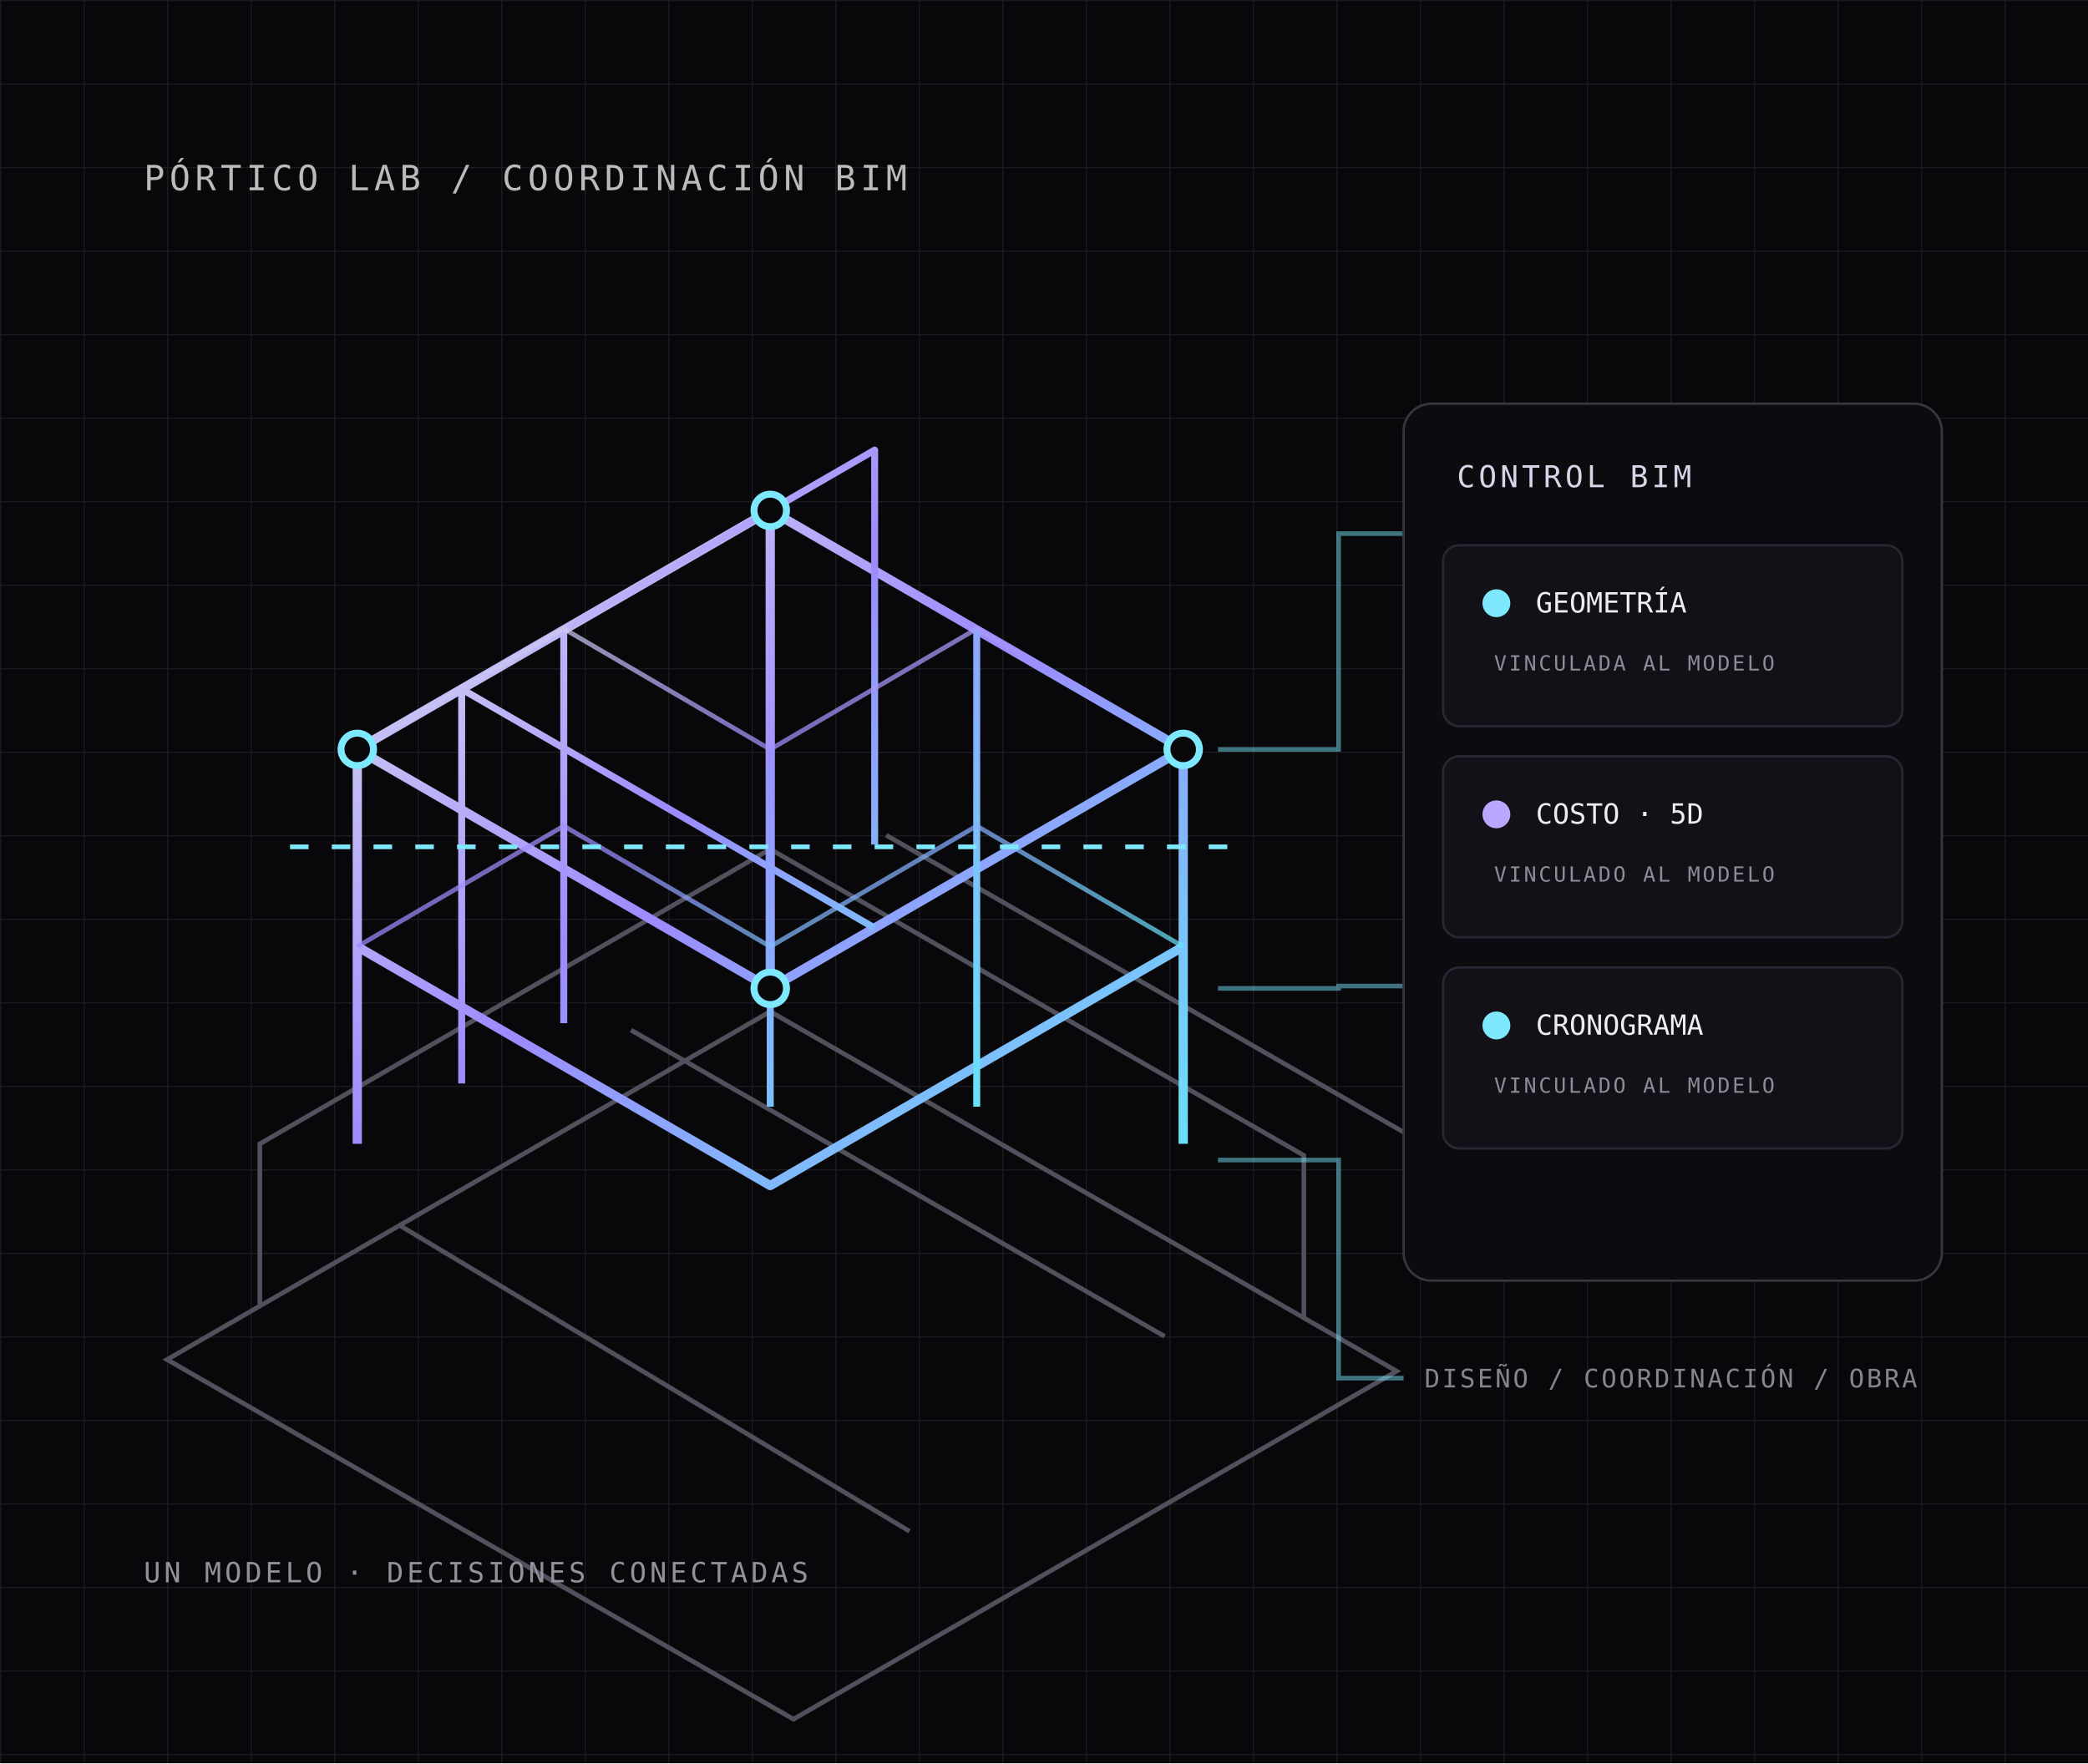
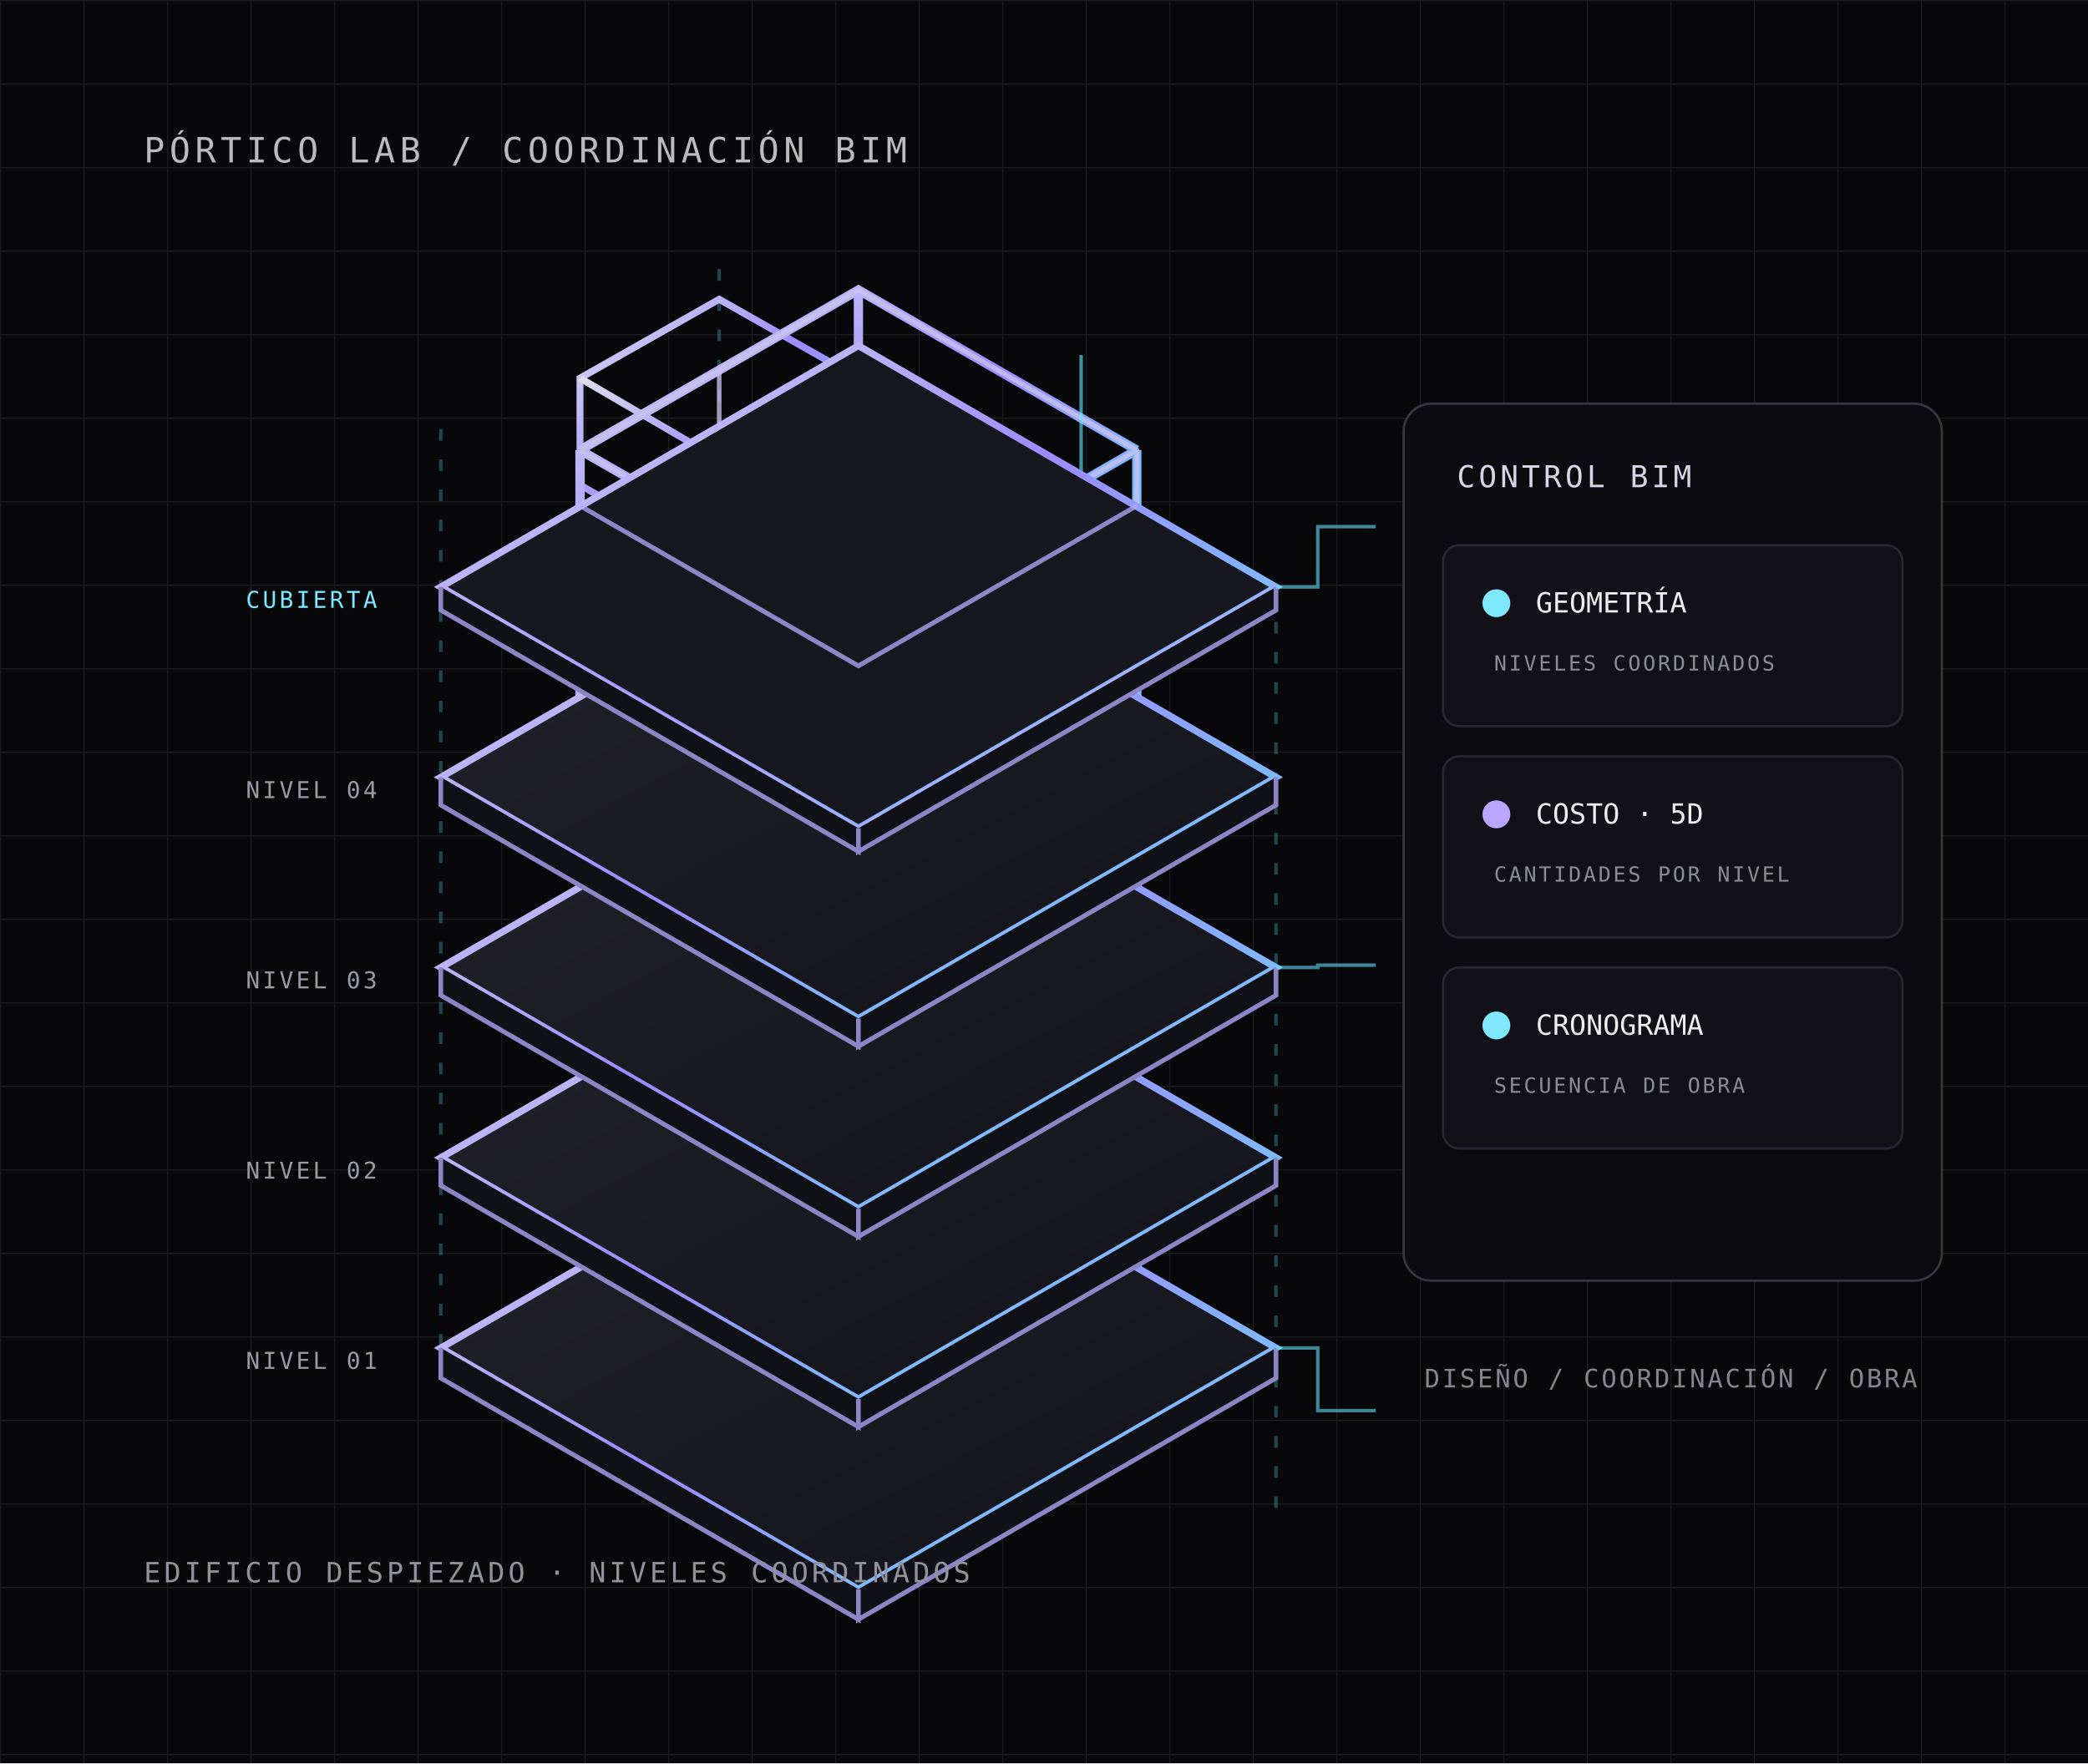
<svg xmlns="http://www.w3.org/2000/svg" viewBox="0 0 900 760" role="img" aria-labelledby="title desc">
  <defs>
    <pattern id="grid-b" width="36" height="36" patternUnits="userSpaceOnUse">
      <path d="M36 0H0V36" fill="none" stroke="#8c8c9c" stroke-opacity=".15" />
    </pattern>
    <linearGradient id="beam-b" x2="1" y2="1">
      <stop stop-color="#dce0ee" />
      <stop offset=".48" stop-color="#9d8aff" />
      <stop offset="1" stop-color="#66e4fa" />
    </linearGradient>
+     <linearGradient id="slab-b" x2=".9" y2="1">
+       <stop stop-color="#24232d" />
+       <stop offset="1" stop-color="#12131a" />
+     </linearGradient>
  </defs>
  <rect width="900" height="760" fill="#08080b" />
  <rect width="900" height="760" fill="url(#grid-b)" />
-   <text x="62" y="82" fill="#bbb" font-family="monospace" font-size="15" letter-spacing="2">PÓRTICO LAB / COORDINACIÓN BIM</text>
-   <g fill="none" stroke="#50515d" stroke-width="2">
-     <path d="m72 586 260-150 270 155-260 150z" />
-     <path d="M112 563v-70l220-127 230 132v70M172 528l220 132m-120-216 230 132m-120-216 230 132" />
+   <text x="62" y="70" fill="#bbb" font-family="monospace" font-size="15" letter-spacing="2">PÓRTICO LAB / COORDINACIÓN BIM</text>
+   <g fill="none" stroke="#66e4fa" stroke-opacity=".28" stroke-width="1.5" stroke-dasharray="5 8">
+     <path d="M190 185v396M310 116v397M430 185v396M550 255v396M250 220v396M370 151v396M490 220v396" />
  </g>
-   <g class="b-model" fill="none" stroke="url(#beam-b)" stroke-width="4" stroke-linejoin="round">
-     <path d="m154 493 0-170 178-103 178 103v170M154 323l178 103 178-103M332 426V220M154 408l178 103 178-103M154 323l178-103 178 103" />
-     <path d="m199 467 0-170 178-103v170m-178-67 178 103m-178-103 178-103M243 441V271m89 206V323m89 154V271" stroke-width="3" />
-     <path d="m154 408 89-52 89 52 89-52 89 52M154 323l89-52 89 52 89-52 89 52" stroke-width="2" opacity=".72" />
+   <g class="b-core" fill="none" stroke="url(#beam-b)" stroke-width="3">
+     <path d="m310 375 60 34v46l-60 35-60-35v-46z" />
+     <path d="m250 409 60 35 60-35M310 444v46" />
+     <path d="m310 293 60 34v46l-60 35-60-35v-46z" />
+     <path d="m250 327 60 35 60-35M310 362v46" />
+     <path d="m310 211 60 34v46l-60 35-60-35v-46z" />
+     <path d="m250 245 60 35 60-35M310 280v46" />
+     <path d="m310 129 60 34v46l-60 35-60-35v-46z" />
+     <path d="m250 163 60 35 60-35M310 198v46" />
  </g>
-   <g class="b-nodes" fill="#08080b" stroke="#7ee8ff" stroke-width="3">
-     <circle cx="154" cy="323" r="7" />
-     <circle cx="332" cy="220" r="7" />
-     <circle cx="510" cy="323" r="7" />
-     <circle cx="332" cy="426" r="7" />
+   <g class="b-level b-level-1">
+     <path d="m190 581 180-104 180 104-180 104z" fill="url(#slab-b)" stroke="url(#beam-b)" stroke-width="3" />
+     <path d="m190 581v13l180 104v-13m180-104v13L370 698v-13" fill="#101116" stroke="#8e85c7" stroke-width="2" />
+     <path d="M250 546v-88m120 19v-88m120 157v-88M250 458l120-69 120 69m-240 0 120 69 120-69" fill="none" stroke="url(#beam-b)" stroke-width="4" />
+     <path d="m250 458 120-69 120 69v88m-240-88 120 69 120-69m-180 34v-69m120 103v-69" fill="none" stroke="#c9c3ed" stroke-opacity=".78" stroke-width="2" />
  </g>
-   <path class="b-scan" d="M125 365h410" stroke="#7ee8ff" stroke-width="2" stroke-dasharray="8 10" />
-   <path d="M525 323h52v-93h28m-80 196h52v-1h28m-80 75h52v94h28" fill="none" stroke="#7ee8ff" stroke-opacity=".48" stroke-width="2" />
+   <g class="b-level b-level-2">
+     <path d="m190 499 180-104 180 104-180 104z" fill="url(#slab-b)" stroke="url(#beam-b)" stroke-width="3" />
+     <path d="m190 499v12l180 104v-12m180-104v12L370 615v-12" fill="#101116" stroke="#8e85c7" stroke-width="2" />
+     <path d="M250 458v-88m120 19v-88m120 157v-88M250 370l120-69 120 69m-240 0 120 69 120-69" fill="none" stroke="url(#beam-b)" stroke-width="4" />
+     <path d="m250 370 120-69 120 69v88m-240-88 120 69 120-69m-180 34v-69m120 103v-69" fill="none" stroke="#c9c3ed" stroke-opacity=".78" stroke-width="2" />
+     <path d="m274 384 96-55 96 55m-192 0v48m96-103v54m96-54v54m-192 0 96 55 96-55" fill="none" stroke="#66e4fa" stroke-opacity=".62" stroke-width="1.5" />
+   </g>
+   <g class="b-level b-level-3">
+     <path d="m190 417 180-104 180 104-180 104z" fill="url(#slab-b)" stroke="url(#beam-b)" stroke-width="3" />
+     <path d="m190 417v12l180 104v-12m180-104v12L370 533v-12" fill="#101116" stroke="#8e85c7" stroke-width="2" />
+     <path d="M250 370v-88m120 19v-88m120 157v-88M250 282l120-69 120 69m-240 0 120 69 120-69" fill="none" stroke="url(#beam-b)" stroke-width="4" />
+     <path d="m250 282 120-69 120 69v88m-240-88 120 69 120-69m-180 34v-69m120 103v-69" fill="none" stroke="#c9c3ed" stroke-opacity=".78" stroke-width="2" />
+     <path d="m274 296 96-55 96 55m-192 0v48m96-103v54m96-54v54m-192 0 96 55 96-55" fill="none" stroke="#66e4fa" stroke-opacity=".62" stroke-width="1.5" />
+   </g>
+   <g class="b-level b-level-4">
+     <path d="m190 335 180-104 180 104-180 104z" fill="url(#slab-b)" stroke="url(#beam-b)" stroke-width="3" />
+     <path d="m190 335v12l180 104v-12m180-104v12L370 451v-12" fill="#101116" stroke="#8e85c7" stroke-width="2" />
+     <path d="M250 282v-88m120 19v-88m120 157v-88M250 194l120-69 120 69m-240 0 120 69 120-69" fill="none" stroke="url(#beam-b)" stroke-width="4" />
+     <path d="m250 194 120-69 120 69v88m-240-88 120 69 120-69m-180 34v-69m120 103v-69" fill="none" stroke="#c9c3ed" stroke-opacity=".78" stroke-width="2" />
+     <path d="m274 208 96-55 96 55m-192 0v48m96-103v54m96-54v54m-192 0 96 55 96-55" fill="none" stroke="#66e4fa" stroke-opacity=".62" stroke-width="1.5" />
+   </g>
+   <g class="b-roof">
+     <path d="m190 253 180-104 180 104-180 104z" fill="#171720" stroke="url(#beam-b)" stroke-width="3" />
+     <path d="m190 253 180 104 180-104M250 218l120 69 120-69" fill="none" stroke="#b7a9ff" stroke-opacity=".75" stroke-width="2" />
+     <path d="M190 253v10l180 104v-10m180-104v10L370 367v-10" fill="#101116" stroke="#8e85c7" stroke-width="2" />
+   </g>
+   <g fill="#9b9ba8" font-family="monospace" font-size="10" letter-spacing="1.2">
+     <text x="106" y="590">NIVEL 01</text>
+     <text x="106" y="508">NIVEL 02</text>
+     <text x="106" y="426">NIVEL 03</text>
+     <text x="106" y="344">NIVEL 04</text>
+     <text x="106" y="262" fill="#7ee8ff">CUBIERTA</text>
+   </g>
+   <g fill="none" stroke="#66e4fa" stroke-opacity=".58" stroke-width="1.5">
+     <path d="M550 253h18v-26h25M550 417h18v-1h25M550 581h18v27h25" />
+   </g>
  <g class="b-panel">
    <rect x="605" y="174" width="232" height="378" rx="12" fill="#0b0b10" stroke="#373642" />
    <text x="628" y="210" fill="#d8d5e6" font-family="monospace" font-size="13" letter-spacing="1.5">CONTROL BIM</text>
    <g class="b-row b-row-1">
      <rect x="622" y="235" width="198" height="78" rx="7" fill="#111117" stroke="#282733" />
      <circle cx="645" cy="260" r="6" fill="#7ee8ff" />
      <text x="662" y="264" fill="#eee" font-family="monospace" font-size="12">GEOMETRÍA</text>
-       <text x="644" y="289" fill="#8c8c98" font-family="monospace" font-size="9" letter-spacing="1">VINCULADA AL MODELO</text>
+       <text x="644" y="289" fill="#8c8c98" font-family="monospace" font-size="9" letter-spacing="1">NIVELES COORDINADOS</text>
    </g>
    <g class="b-row b-row-2">
      <rect x="622" y="326" width="198" height="78" rx="7" fill="#111117" stroke="#282733" />
      <circle cx="645" cy="351" r="6" fill="#b9a7ff" />
      <text x="662" y="355" fill="#eee" font-family="monospace" font-size="12">COSTO · 5D</text>
-       <text x="644" y="380" fill="#8c8c98" font-family="monospace" font-size="9" letter-spacing="1">VINCULADO AL MODELO</text>
+       <text x="644" y="380" fill="#8c8c98" font-family="monospace" font-size="9" letter-spacing="1">CANTIDADES POR NIVEL</text>
    </g>
    <g class="b-row b-row-3">
      <rect x="622" y="417" width="198" height="78" rx="7" fill="#111117" stroke="#282733" />
      <circle cx="645" cy="442" r="6" fill="#7ee8ff" />
      <text x="662" y="446" fill="#eee" font-family="monospace" font-size="12">CRONOGRAMA</text>
-       <text x="644" y="471" fill="#8c8c98" font-family="monospace" font-size="9" letter-spacing="1">VINCULADO AL MODELO</text>
+       <text x="644" y="471" fill="#8c8c98" font-family="monospace" font-size="9" letter-spacing="1">SECUENCIA DE OBRA</text>
    </g>
  </g>
-   <text x="62" y="682" fill="#92929d" font-family="monospace" font-size="12" letter-spacing="1.5">UN MODELO · DECISIONES CONECTADAS</text>
+   <text x="62" y="682" fill="#92929d" font-family="monospace" font-size="12" letter-spacing="1.5">EDIFICIO DESPIEZADO · NIVELES COORDINADOS</text>
  <text x="614" y="598" fill="#85858f" font-family="monospace" font-size="11" letter-spacing="1">DISEÑO / COORDINACIÓN / OBRA</text>
  <style>
    @media (prefers-reduced-motion: no-preference) {
-       .b-scan { animation:b-scan 8s cubic-bezier(.76,0,.24,1) infinite; }
-       .b-model { animation:b-model 8s ease-in-out infinite; }
-       .b-nodes { animation:b-nodes 8s ease-in-out infinite; }
-       .b-row-1 { animation:b-row-one 8s ease-in-out infinite; }
-       .b-row-2 { animation:b-row-two 8s ease-in-out infinite; }
-       .b-row-3 { animation:b-row-three 8s ease-in-out infinite; }
+       .b-level-1{animation:level-float 8s ease-in-out infinite;animation-delay:.16s}
+       .b-level-2{animation:level-float 8s ease-in-out infinite;animation-delay:.12s}
+       .b-level-3{animation:level-float 8s ease-in-out infinite;animation-delay:.08s}
+       .b-level-4{animation:level-float 8s ease-in-out infinite;animation-delay:.04s}
+       .b-roof{animation:level-float 8s ease-in-out infinite}
+       .b-scan{animation:b-scan 6s ease-in-out infinite}
+       .b-row-1{animation:b-row-one 8s ease-in-out infinite}
+       .b-row-2{animation:b-row-two 8s ease-in-out infinite}
+       .b-row-3{animation:b-row-three 8s ease-in-out infinite}
    }
-     @keyframes b-scan { 0%,10% { transform:translateY(-90px);opacity:.18 } 45%,75% { transform:translateY(130px);opacity:1 } 90%,100% { transform:translateY(-90px);opacity:.18 } }
-     @keyframes b-model { 0%,12%,90%,100% { opacity:.62 } 42%,76% { opacity:1 } }
-     @keyframes b-nodes { 0%,18%,90%,100% { opacity:.35 } 46%,76% { opacity:1 } }
-     @keyframes b-row-one { 0%,10%,34%,88%,100% { opacity:.52 } 18%,28% { opacity:1 } }
-     @keyframes b-row-two { 0%,30%,54%,88%,100% { opacity:.52 } 38%,48% { opacity:1 } }
-     @keyframes b-row-three { 0%,50%,74%,88%,100% { opacity:.52 } 58%,68% { opacity:1 } }
-     @media (prefers-reduced-motion: reduce) { .b-scan { display:none } .b-model,.b-nodes,.b-panel,.b-row { opacity:1 } }
+     @keyframes level-float{0%,100%{transform:translateY(0)}50%{transform:translateY(-3px)}}
+     @keyframes b-scan{0%,100%{opacity:.2}50%{opacity:1}}
+     @keyframes b-row-one{0%,10%,34%,88%,100%{opacity:.55}18%,28%{opacity:1}}
+     @keyframes b-row-two{0%,30%,54%,88%,100%{opacity:.55}38%,48%{opacity:1}}
+     @keyframes b-row-three{0%,50%,74%,88%,100%{opacity:.55}58%,68%{opacity:1}}
+     @media(prefers-reduced-motion:reduce){.b-level,.b-roof,.b-row{animation:none!important;opacity:1}}
  </style>
</svg>
